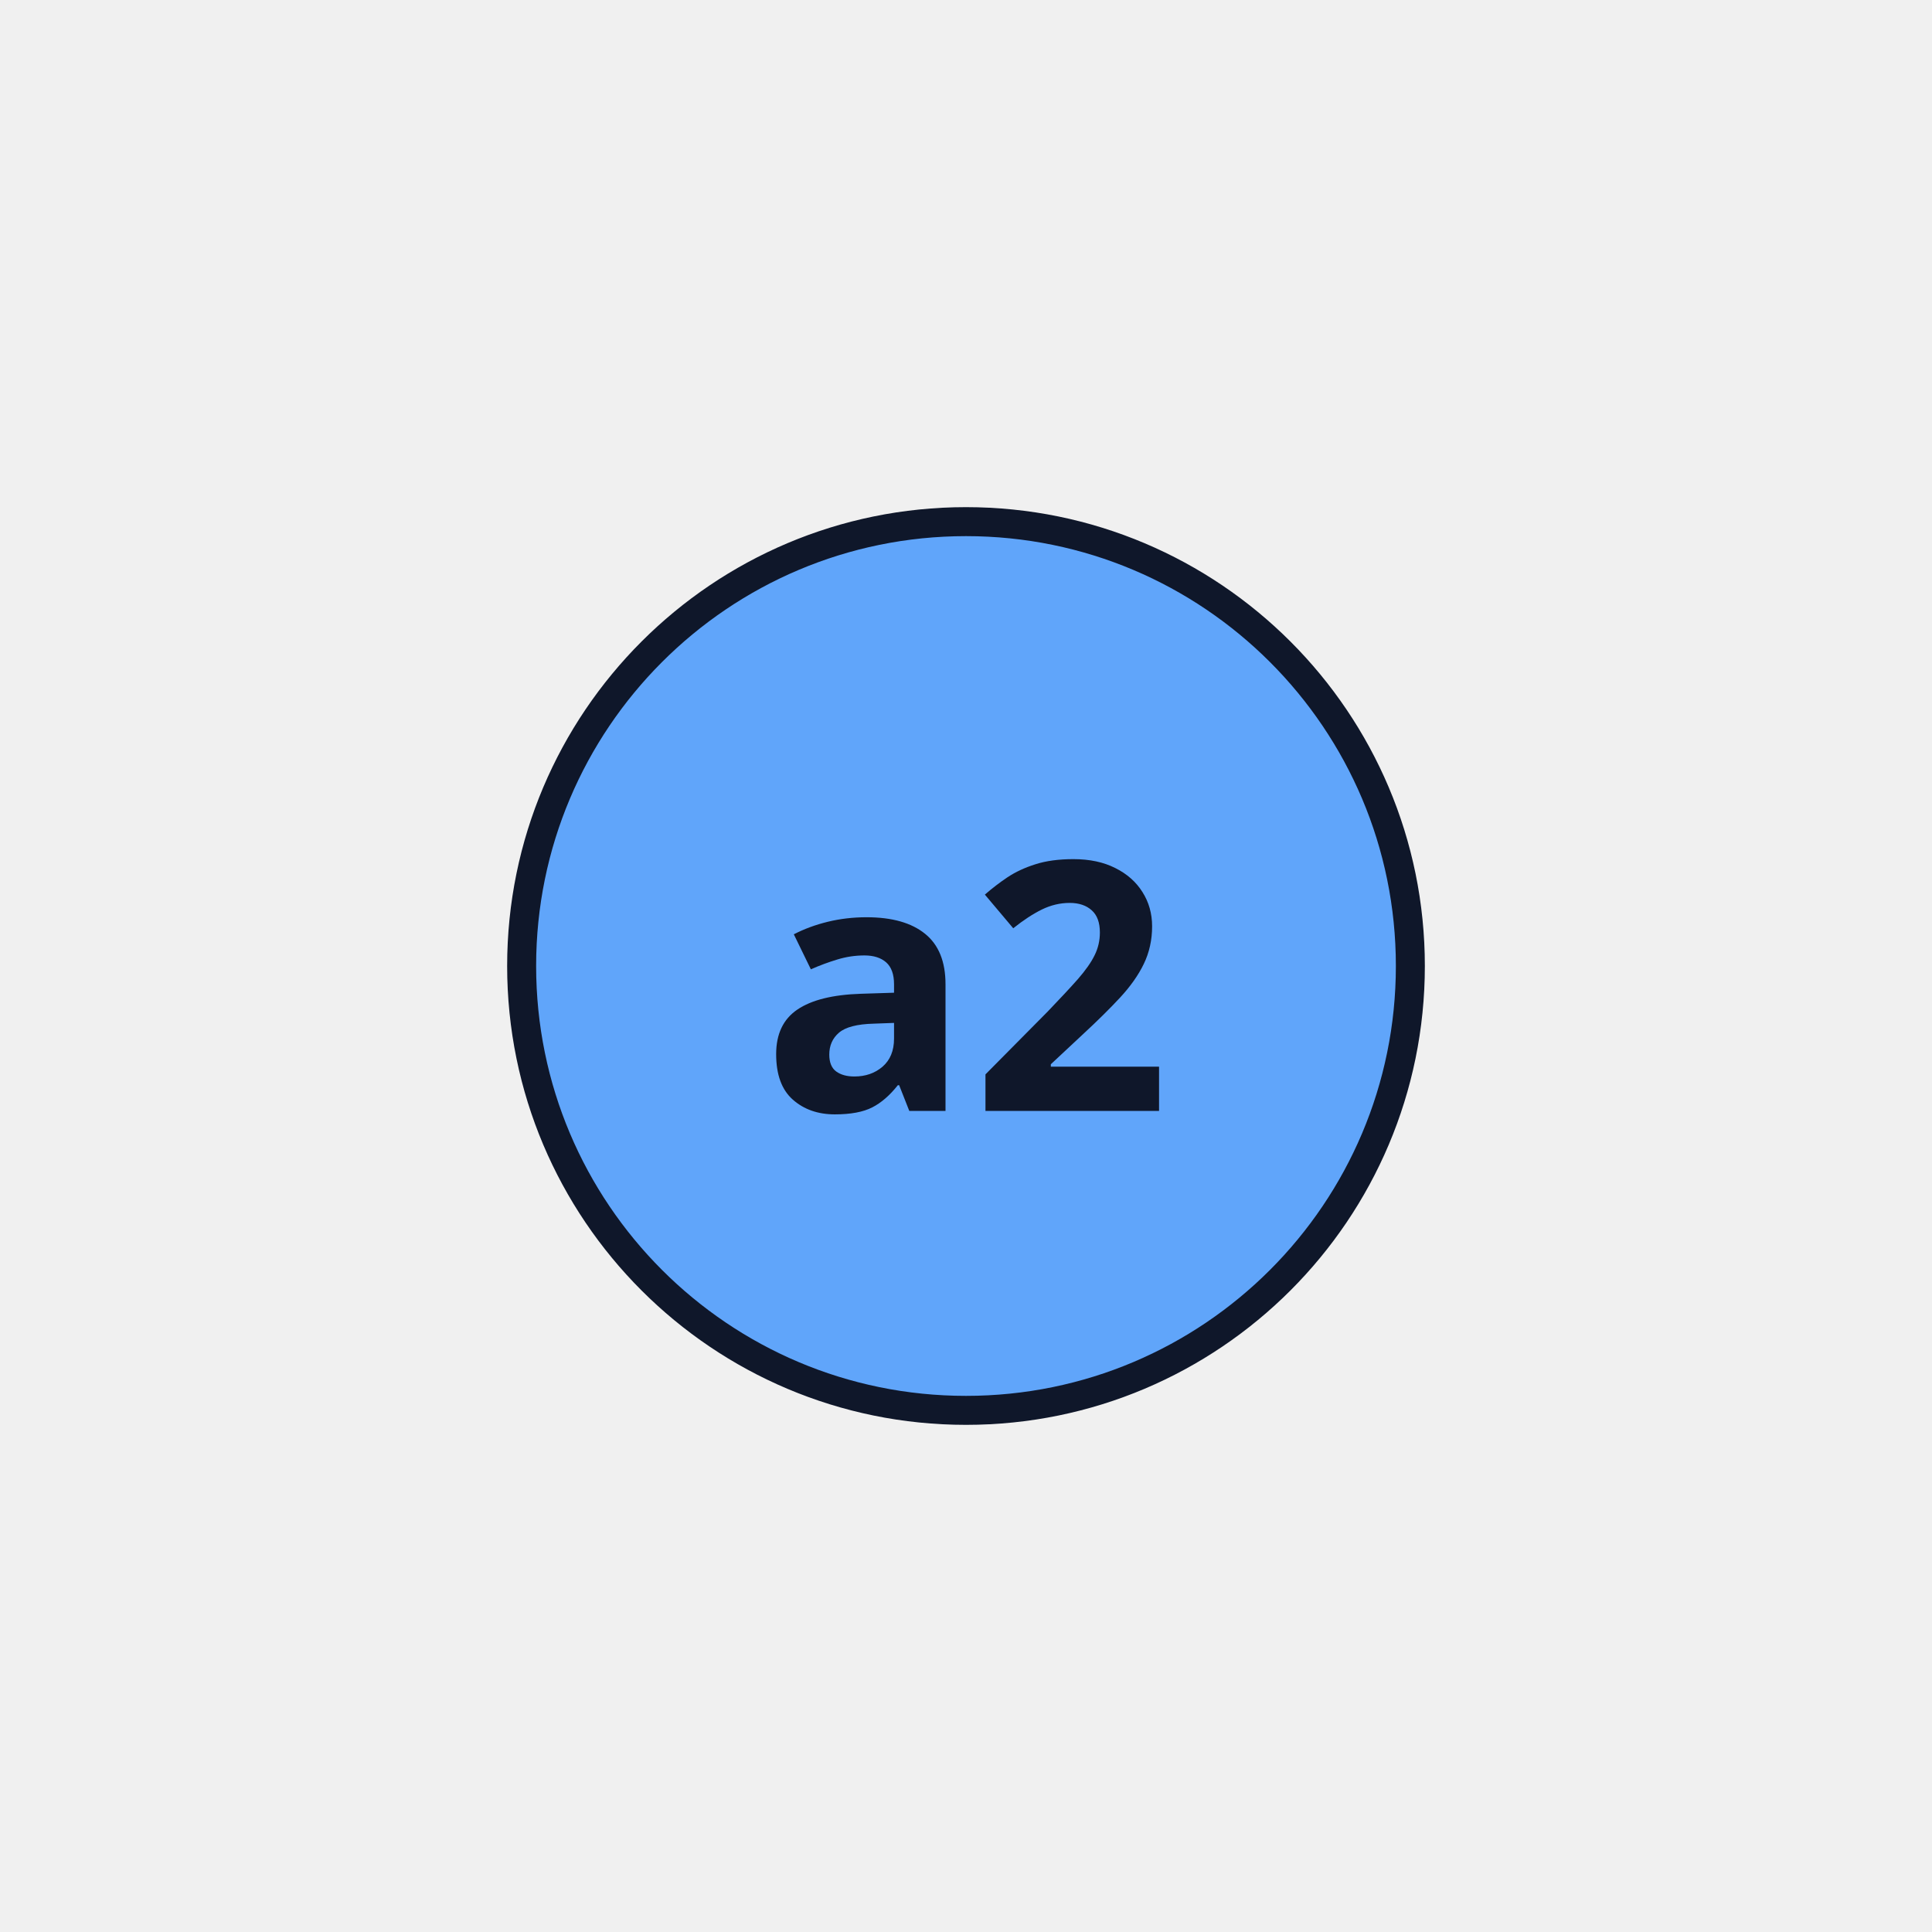
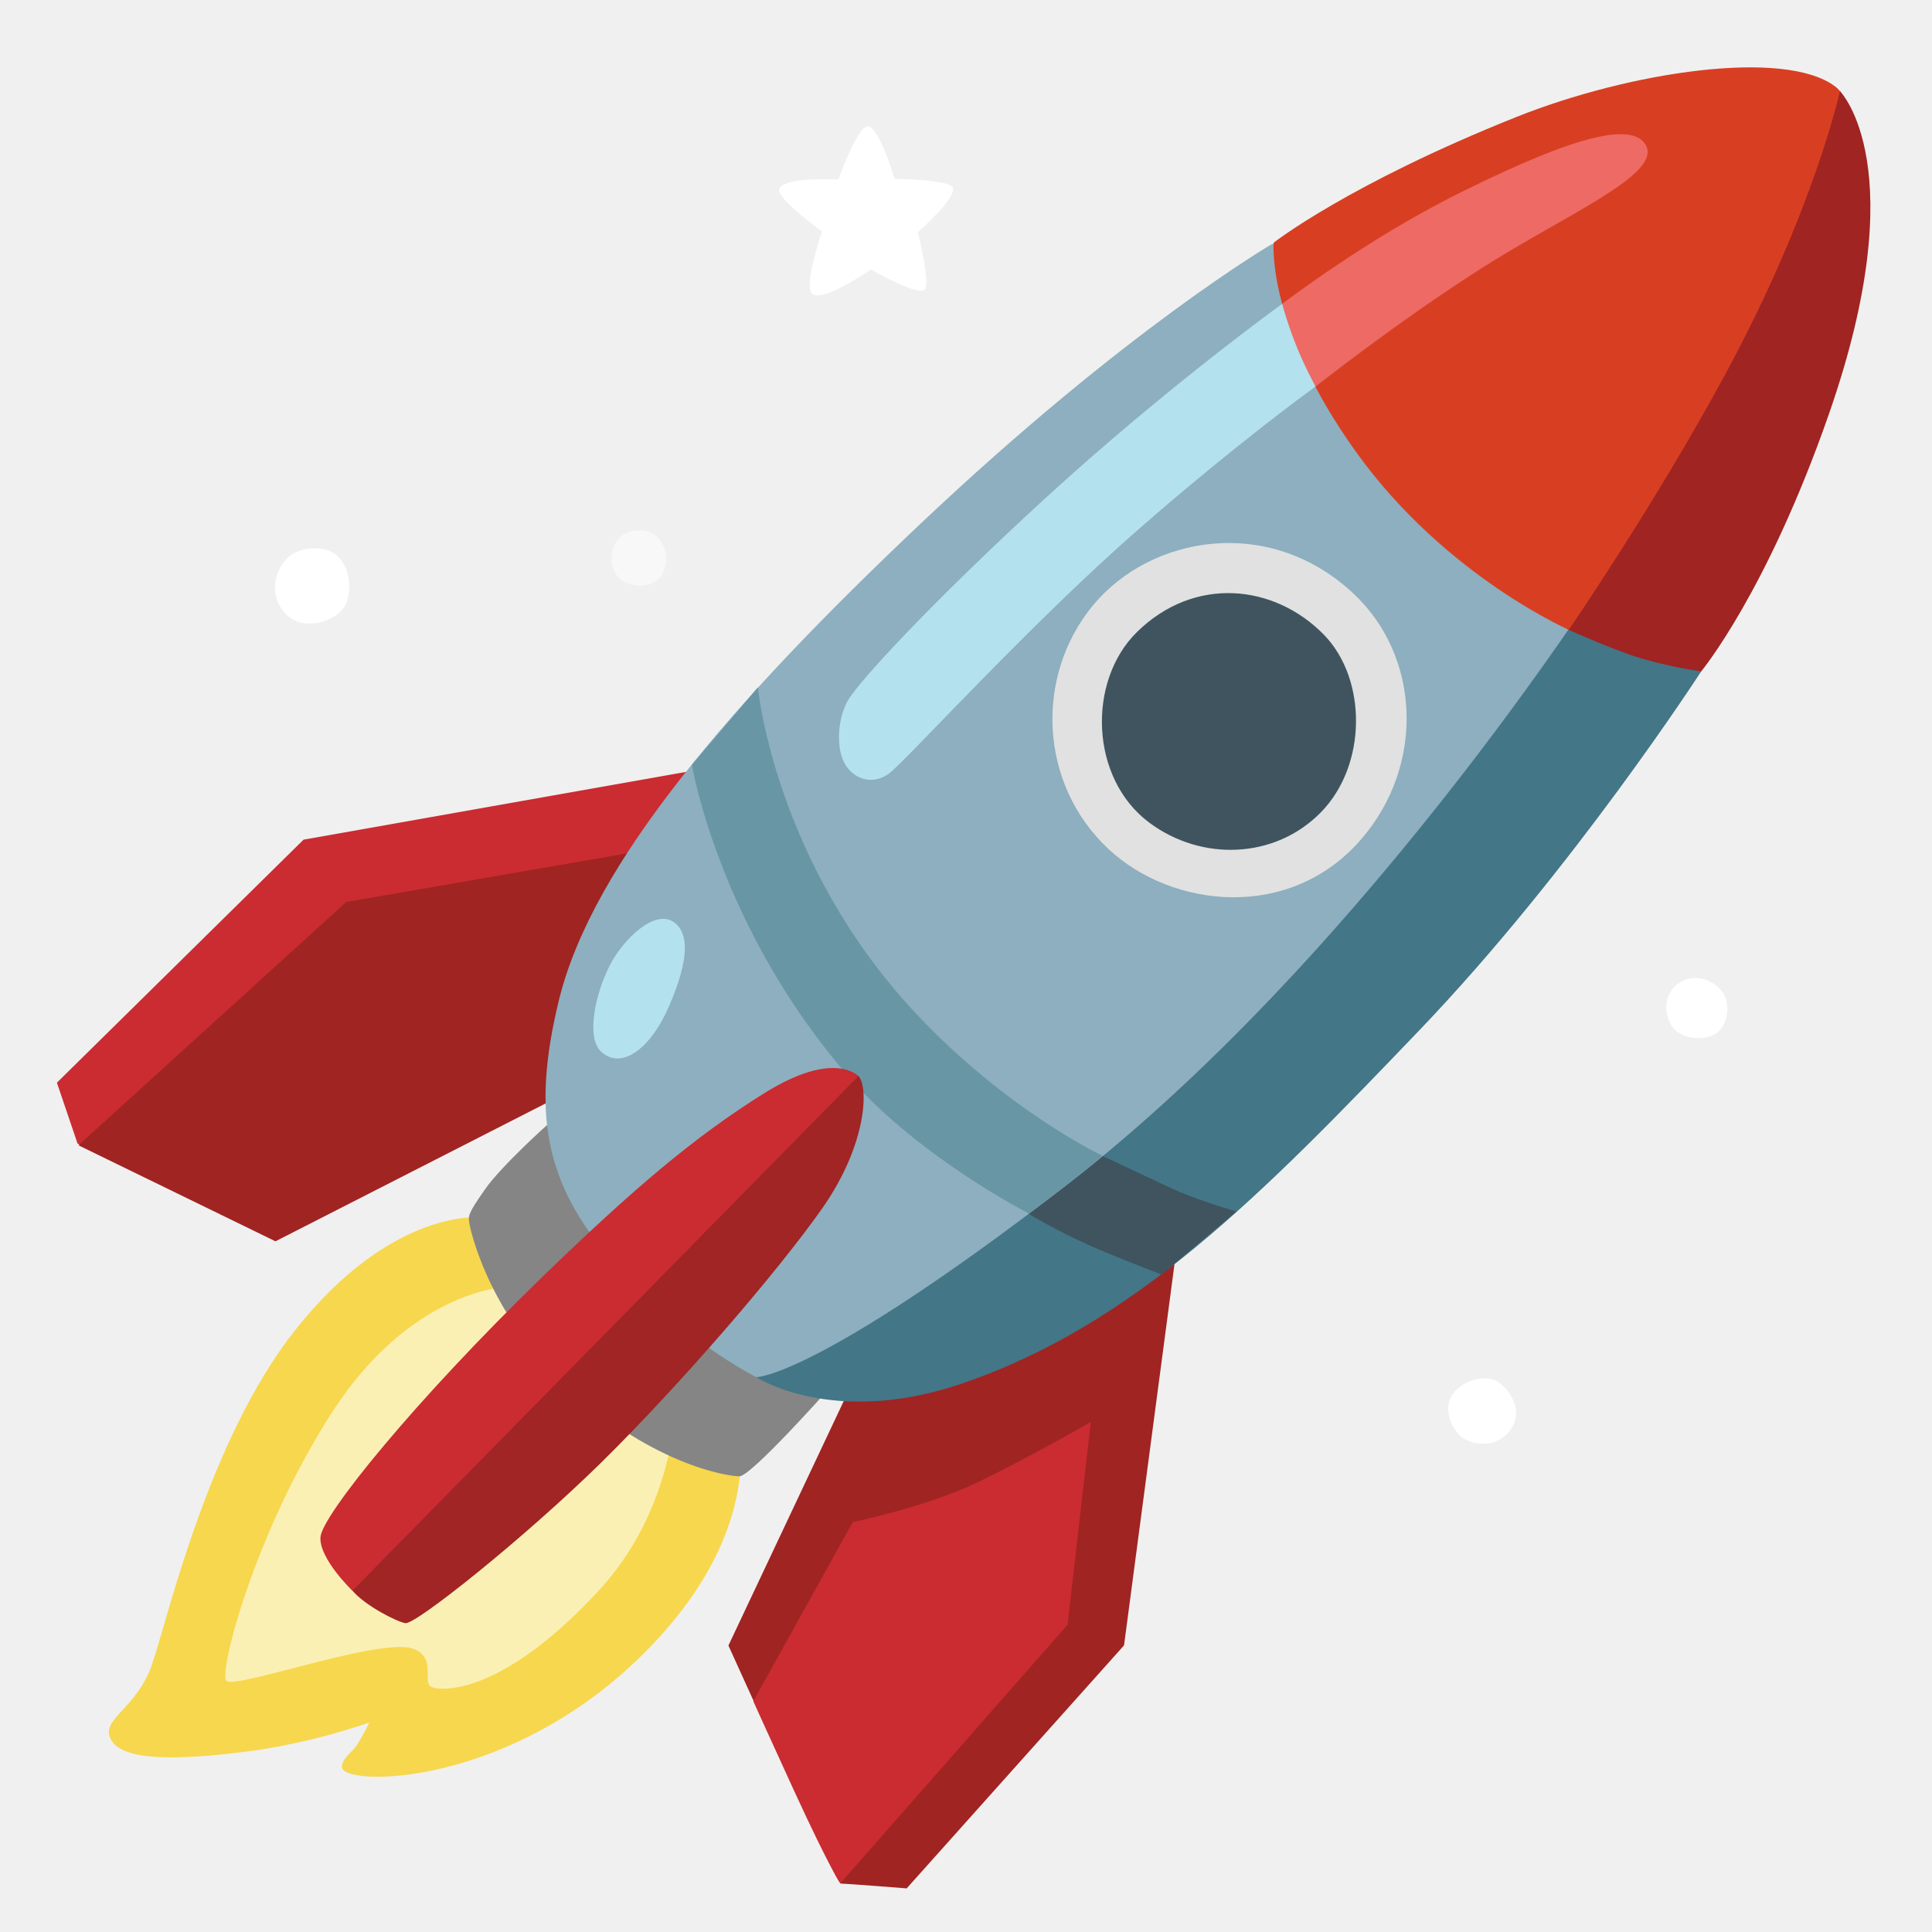
- <svg xmlns="http://www.w3.org/2000/svg" viewBox="0 0 200 200" role="img" aria-label="astronaut stage 2">
-   <circle cx="100" cy="100" r="46" fill="#60a5fa" stroke="#0f172a" stroke-width="3" />
-   <text x="100" y="115" font-size="36" font-family="system-ui, sans-serif" font-weight="700" text-anchor="middle" fill="#0f172a">a2</text>
+ <svg xmlns="http://www.w3.org/2000/svg" version="1.1" id="Layer_2" x="0px" y="0px" viewBox="0 0 128 128" style="enable-background:new 0 0 128 128;" xml:space="preserve">
+   <polygon style="fill:#CA2C31;" points="3.77,71.73 20.11,55.63 47.93,50.7 45.18,65.26 7.57,76.82 5.14,75.77 " />
+   <polygon style="fill:#A02422;" points="22.94,59.76 5.2,75.88 18.25,82.24 38.06,72.13 38.06,67.36 42.11,56.44 " />
+   <path style="fill:#A02422;" d="M64.92,88.15l-8.57,3.72l-8.09,17.15c0,0,7.12,15.77,7.44,15.77c0.32,0,4.37,0.32,4.37,0.32  l14.4-16.1l3.64-27.5L64.92,88.15z" />
+   <path style="fill:#CA2C31;" d="M56.5,100.84c0,0,4.77-0.97,8.17-2.59c3.4-1.62,7.6-4.04,7.6-4.04l-1.54,13.43l-15.05,17.13  c0,0-0.59-0.73-3.09-6.17c-1.99-4.34-2.68-5.89-2.68-5.89L56.5,100.84z" />
+   <path style="fill:#F7D74D;" d="M31.58,80.66c0,0-5.74-0.48-12.03,7.47c-5.74,7.26-8.43,19.08-9.47,22.12s-3.53,3.66-2.7,5.05  s4.42,1.31,8.85,0.76s8.23-1.94,8.23-1.94s-0.19,0.48-0.83,1.52c-0.23,0.37-1.03,0.9-0.97,1.45c0.14,1.31,11.36,1.34,20.32-7.88  c9.68-9.95,4.98-18.11,4.98-18.11L31.58,80.66z" />
+   <path style="fill:#FBF0B4;" d="M33.31,85.29c0,0-6.19,0.33-11.31,8.28s-7.5,17.16-7.01,17.78c0.48,0.62,10.02-2.83,12.31-2.14  c1.57,0.48,0.76,2.07,1.18,2.49c0.35,0.35,4.49,0.94,11.19-6.32c6.71-7.26,5.12-17.46,5.12-17.46L33.31,85.29z" />
+   <path style="fill:#858585;" d="M36.35,74.44c0,0-3.11,2.77-4.22,4.36c-1.11,1.59-1.11,1.73-1.04,2.21  c0.07,0.48,1.22,5.75,6.01,10.37c5.88,5.67,11.13,6.43,11.89,6.43c0.76,0,5.81-5.67,5.81-5.67L36.35,74.44z" />
+   <path style="fill:#437687;" d="M50.1,91.24c0,0,5.04,3.31,13.49,0.47c11.55-3.88,20.02-12.56,30.51-23.52  c10.12-10.58,18.61-23.71,18.61-23.71l-5.95-19.93L50.1,91.24z" />
+   <path style="fill:#3F545F;" d="M67.99,80.33l1.39-4.32l3.48,0.49c0,0,2.65,1.25,4.6,2.16c1.95,0.91,4.46,1.6,4.46,1.6l-4.95,4.18  c0,0-2.7-1.02-4.67-1.88C70.08,81.59,67.99,80.33,67.99,80.33z" />
+   <path style="fill:#8DAFBF;" d="M84.32,16.14c0,0-9.62,5.58-23.41,18.63c-12.43,11.76-21.64,22.4-23.87,31.45  c-1.86,7.58-0.87,12.18,3.36,17.15c4.47,5.26,9.71,7.87,9.71,7.87s3.94,0.06,20.38-12.59c20.51-15.79,36.94-42.23,36.94-42.23  L84.32,16.14z" />
+   <path style="fill:#D83F22;" d="M104.18,41.84c0,0-8.37-3.57-14.34-11.9c-5.93-8.27-5.46-13.86-5.46-13.86s4.96-3.89,16.11-8.34  c7.5-2.99,17.71-4.52,21.07-2.03s-2.3,14.98-2.3,14.98l-10.31,19.96L104.18,41.84z" />
+   <path style="fill:#6896A5;" d="M68.17,80.4c0,0-7.23-3.69-11.83-8.94c-8.7-9.91-10.5-20.79-10.5-20.79l4.37-5.13  c0,0,1.09,11.56,10.42,21.55c6.08,6.51,12.43,9.49,12.43,9.49s-1.27,1.07-2.63,2.11C69.56,79.36,68.17,80.4,68.17,80.4z" />
+   <path style="fill:#A02422;" d="M112.71,44.48c0,0,4.34-5.23,8.45-17.02c5.74-16.44,0.74-21.42,0.74-21.42s-1.69,7.82-7.56,18.69  c-4.71,8.71-10.41,17-10.41,17s3.14,1.41,4.84,1.9C110.91,44.25,112.71,44.48,112.71,44.48z" />
+   <path style="fill:#B3E1EE;" d="M39.81,69.66c1.3,1.24,3.27-0.06,4.56-3.1c1.3-3.04,1.28-4.74,0.28-5.46  c-1.24-0.9-3.32,1.07-4.23,2.82C39.42,65.86,38.83,68.72,39.81,69.66z" />
+   <path style="fill:#B3E1EE;" d="M84.95,20.13c0,0-7.61,5.47-15.73,12.91c-7.45,6.83-12.39,12.17-13.07,13.41  c-0.72,1.33-0.73,3.21-0.17,4.17s1.8,1.46,2.93,0.62c1.13-0.85,9.18-9.75,16.45-16.11c6.65-5.82,11.78-9.51,11.78-9.51  s2.08-3.68,1.74-4.52C88.54,20.25,84.95,20.13,84.95,20.13z" />
+   <path style="fill:#ED6A65;" d="M84.95,20.13c0,0,5.62-4.31,11.74-7.34c5.69-2.82,11.35-5.17,12.37-3.13  c0.97,1.94-5.37,4.58-10.95,8.14c-5.58,3.56-10.95,7.81-10.95,7.81s-0.82-1.5-1.35-2.89C85.22,21.21,84.95,20.13,84.95,20.13z" />
+   <path style="fill:#E1E1E1;" d="M89.59,39.25c-5.57-5.13-13.32-3.75-17.14,0.81c-3.92,4.7-3.63,11.88,1,16.2  c4.21,3.92,12.04,4.81,16.76-0.69C94.41,50.69,94.15,43.44,89.59,39.25z" />
+   <path style="fill:#3F545F;" d="M75.33,41.87c-3.31,3.25-3.13,9.69,0.81,12.63c3.44,2.57,8.32,2.44,11.38-0.69  c3.06-3.13,3.06-8.82,0.19-11.76C84.41,38.68,79.12,38.15,75.33,41.87z" />
+   <path style="fill:#A02524;" d="M50,76.89c0,0,6.19-6.28,6.87-5.6c0.68,0.68,0.59,4.49-2.37,8.73c-2.97,4.24-9.5,11.79-14.67,16.88  c-5.1,5.01-12.29,10.74-12.97,10.64c-0.53-0.08-2.68-1.15-3.54-2.19c-0.84-1.03,1.67-5.9,2.68-7.51C27.02,96.23,50,76.89,50,76.89z" />
+   <path style="fill:#CA2C31;" d="M21.23,101.85c-0.08,1.44,2.12,3.54,2.12,3.54L56.87,71.3c0,0-1.57-1.77-6.19,1.1  c-4.66,2.9-8.74,6.38-14.76,12.21C27.53,92.75,21.31,100.41,21.23,101.85z" />
+   <path style="fill:#FFFFFF;" d="M19.06,36.95c-1.11,1.11-1.16,2.89,0.08,3.91c1.1,0.91,2.89,0.32,3.56-0.5s0.59-2.6-0.3-3.48  C21.51,35.99,19.74,36.28,19.06,36.95z" />
+   <path style="opacity:0.5;fill:#FFFFFF;" d="M41.02,35.65c-0.84,0.93-0.57,2.31,0.21,2.82s1.95,0.46,2.52-0.24  c0.51-0.63,0.57-1.89-0.21-2.67C42.86,34.89,41.56,35.05,41.02,35.65z" />
+   <path style="fill:#FFFFFF;" d="M55.55,11.89c0,0,1.22-3.48,1.94-3.52c0.73-0.04,1.78,3.48,1.78,3.48s3.61,0.04,3.85,0.57  c0.31,0.68-2.31,2.96-2.31,2.96s0.85,3.4,0.45,3.81c-0.45,0.45-3.56-1.34-3.56-1.34s-3.2,2.23-3.89,1.62  c-0.6-0.53,0.65-4.13,0.65-4.13s-3-2.19-2.84-2.8C51.85,11.68,55.55,11.89,55.55,11.89z" />
+   <path style="fill:#FFFFFF;" d="M97.01,95.33c1.21,0.67,2.73,0.29,3.29-1c0.51-1.15-0.43-2.52-1.28-2.89  c-0.85-0.37-2.34,0.12-2.88,1.09C95.61,93.49,96.28,94.93,97.01,95.33z" />
+   <path style="fill:#FFFFFF;" d="M114.19,65.84c-0.69-1.07-2.18-1.42-3.15-0.56c-0.94,0.84-0.71,2.16-0.18,2.83  c0.53,0.67,1.95,0.92,2.81,0.37S114.61,66.48,114.19,65.84z" />
</svg>
